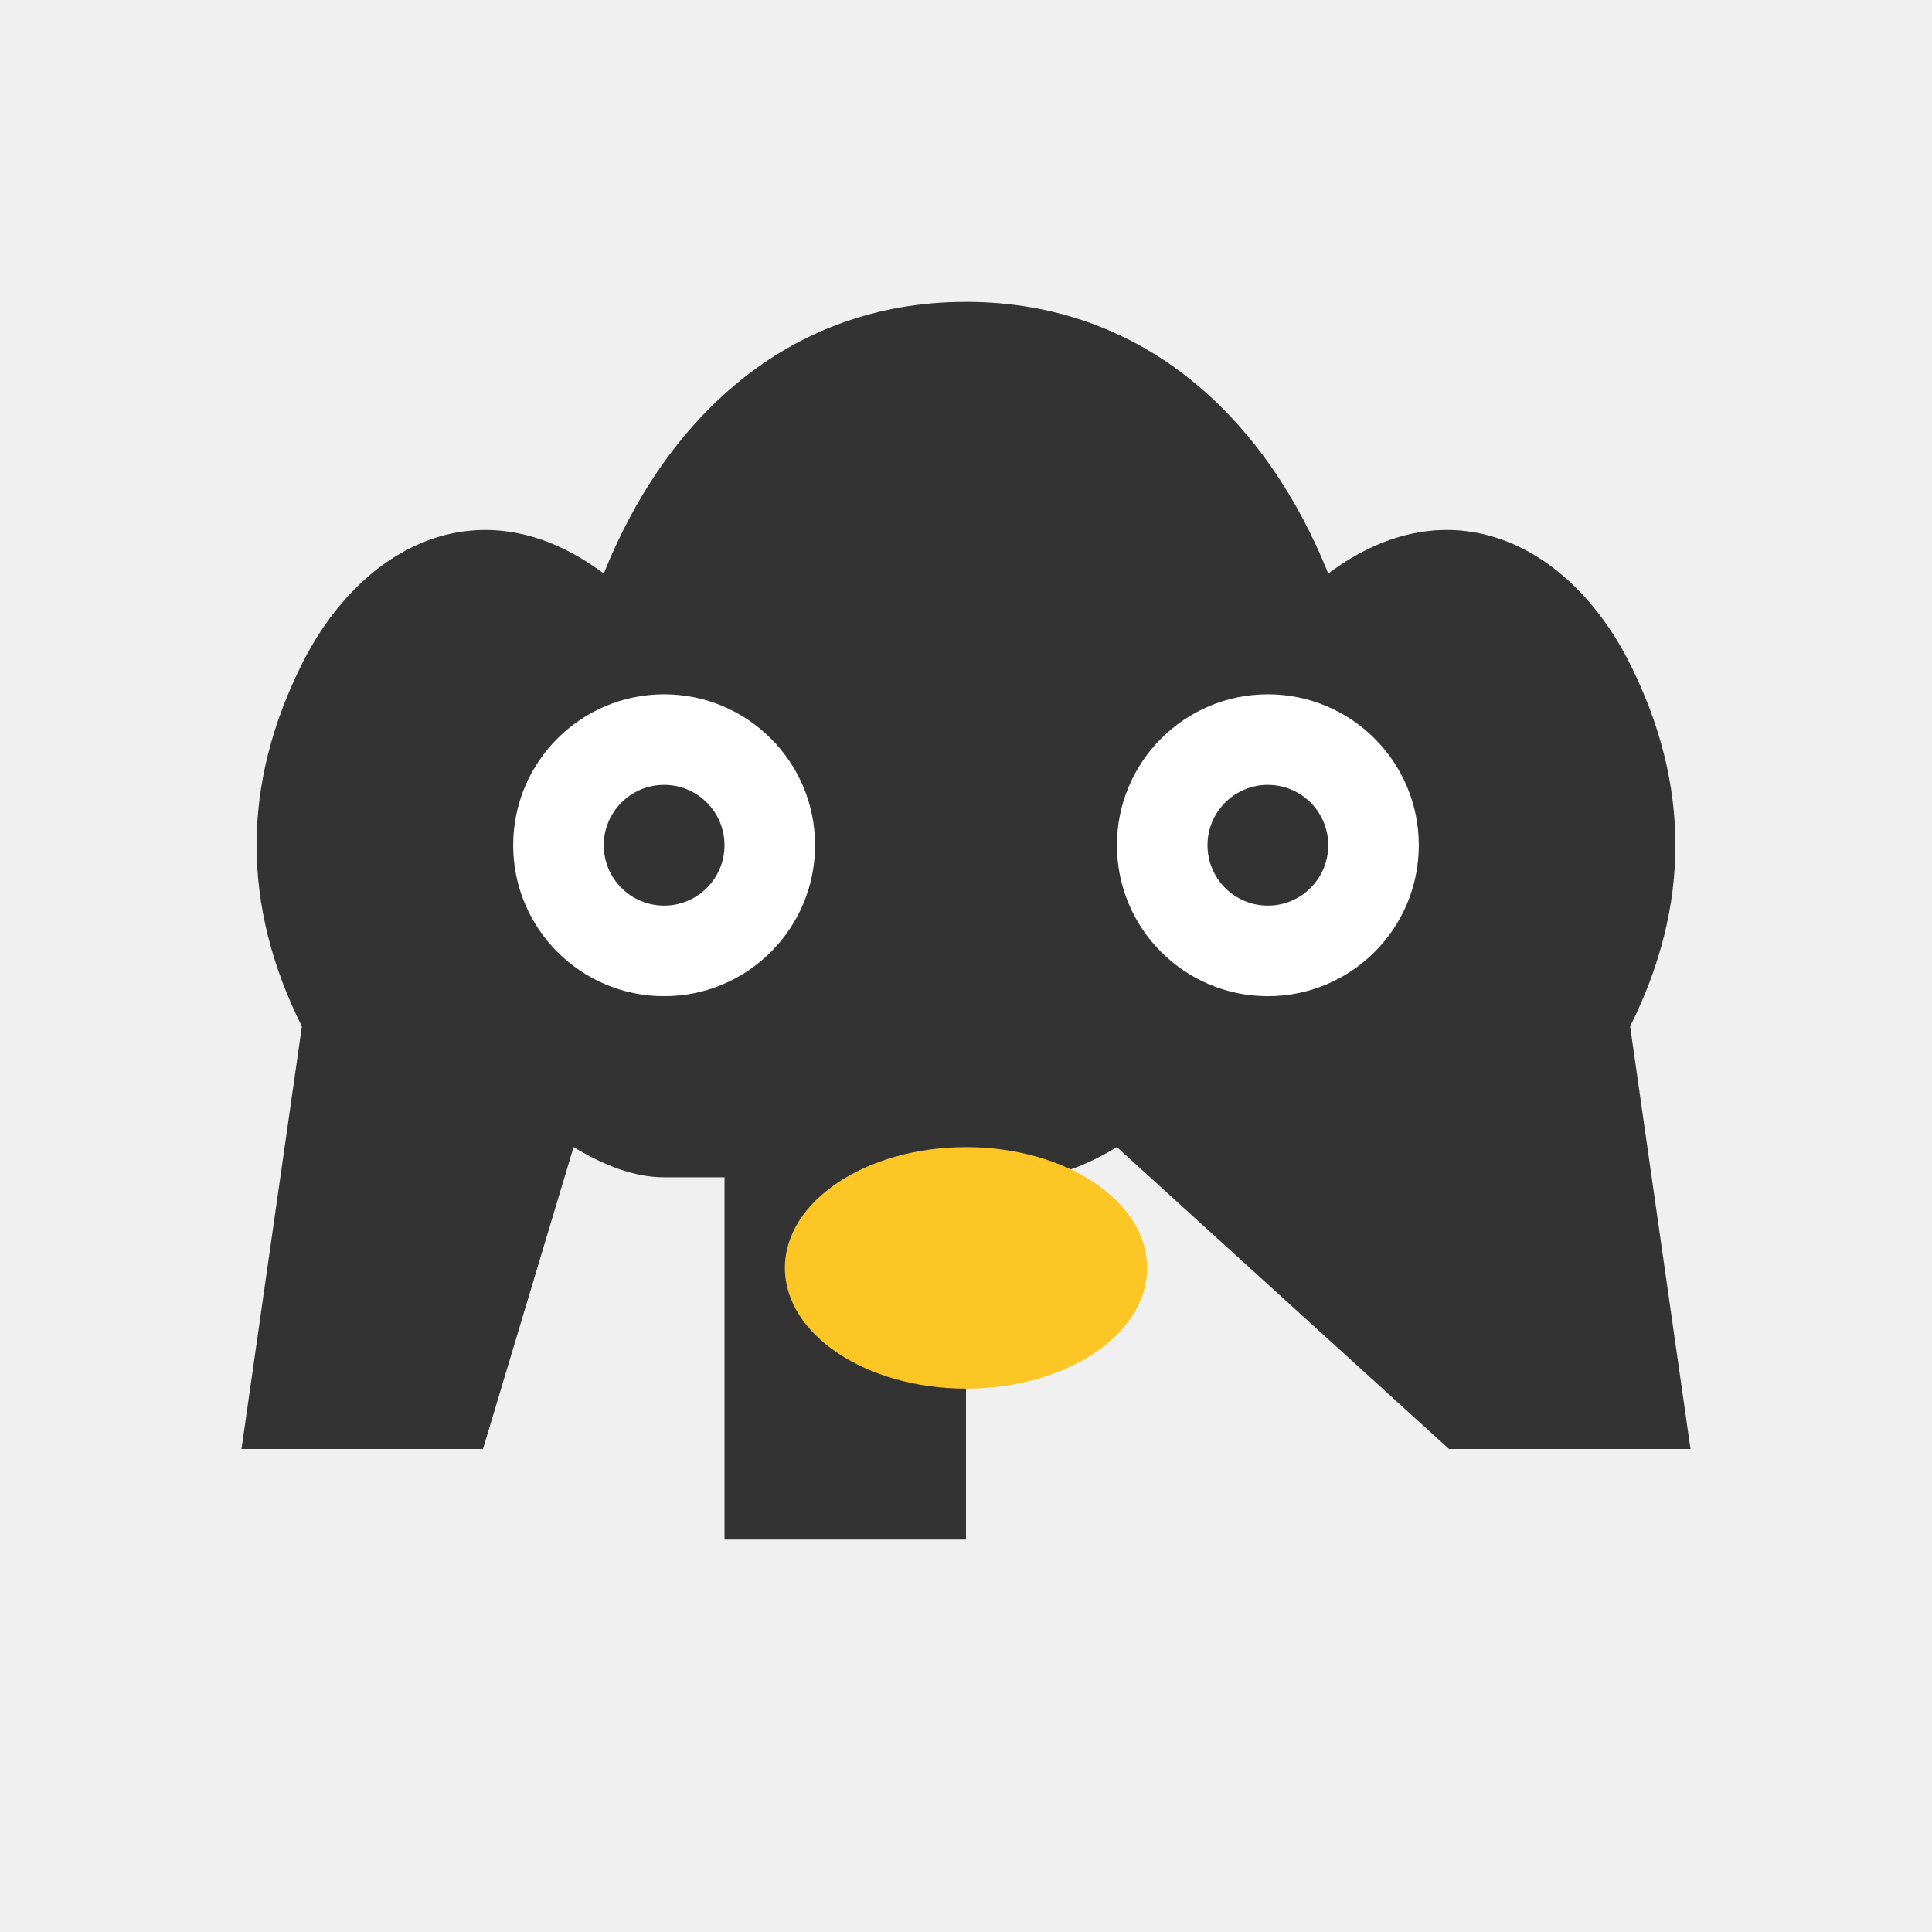
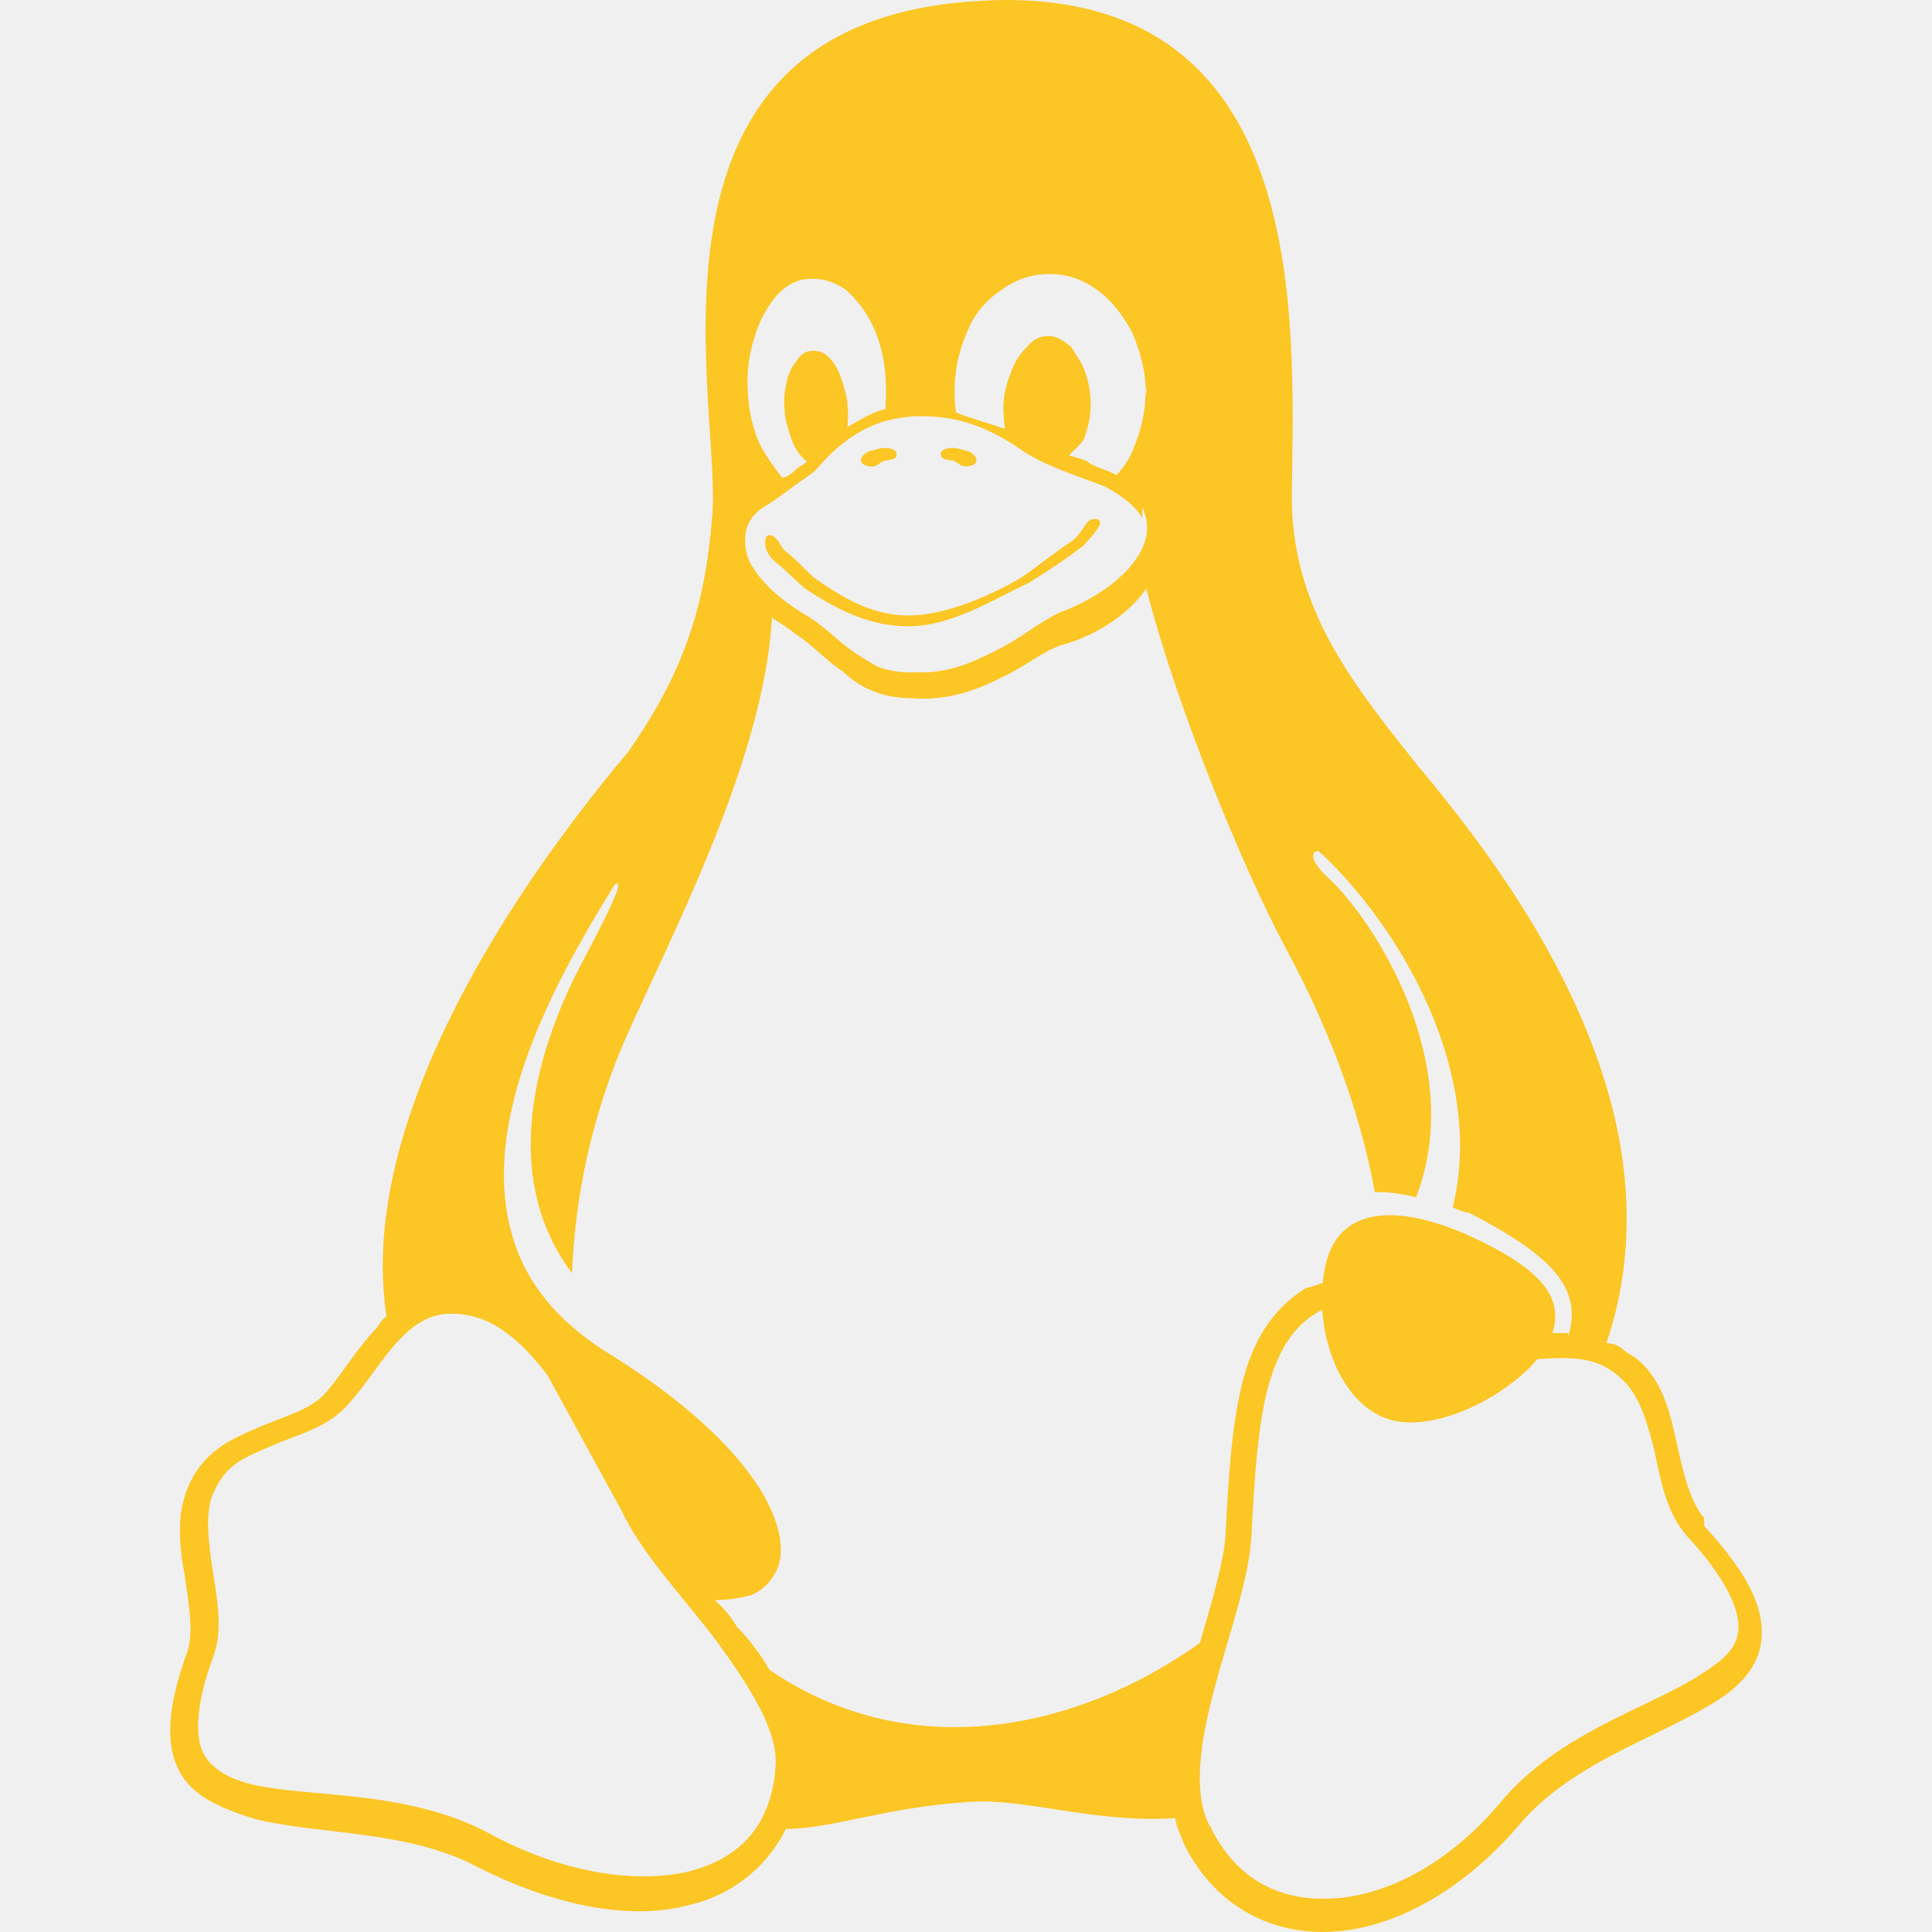
- <svg xmlns="http://www.w3.org/2000/svg" viewBox="0 0 32 32" width="32" height="32">
-   <path fill="#333" d="M16 5c-3 0-5 2-6 4.5C8 8 6 9 5 11c-1 2-1 4 0 6l-1 7h4l1.5-5c.5.3 1 .5 1.5.5h1v6h4v-6h1c.5 0 1-.2 1.5-.5L24 24h4l-1-7c1-2 1-4 0-6-1-2-3-3-5-1.5C21 7 19 5 16 5z" />
-   <circle cx="11" cy="14" r="2.5" fill="#fff" />
-   <circle cx="21" cy="14" r="2.5" fill="#fff" />
-   <circle cx="11" cy="14" r="1" fill="#333" />
-   <circle cx="21" cy="14" r="1" fill="#333" />
-   <ellipse cx="16" cy="21" rx="3" ry="2" fill="#fcc624" />
+ <svg xmlns="http://www.w3.org/2000/svg" fill="#FCC624" role="img" viewBox="0 0 24 24">
+   <path d="M12.504 0c-.155 0-.315.008-.48.021-4.226.333-3.105 4.807-3.17 6.298-.076 1.092-.3 1.953-1.05 3.02-.885 1.051-2.127 2.75-2.716 4.521-.278.832-.41 1.684-.287 2.489a.424.424 0 00-.11.135c-.26.268-.45.6-.663.839-.199.199-.485.267-.797.4-.313.136-.658.269-.864.68-.09.189-.136.394-.132.602 0 .199.027.4.055.536.058.399.116.728.04.97-.249.68-.28 1.145-.106 1.484.174.334.535.47.94.601.81.2 1.91.135 2.774.6.926.466 1.866.67 2.616.47.526-.116.97-.464 1.208-.946.587-.003 1.23-.269 2.26-.334.699-.058 1.574.267 2.577.2.025.134.063.198.114.333l.003.003c.391.778 1.113 1.132 1.884 1.071.771-.06 1.592-.536 2.257-1.306.631-.765 1.683-1.084 2.378-1.503.348-.199.629-.469.649-.853.023-.4-.2-.811-.714-1.376v-.097l-.003-.003c-.17-.2-.25-.535-.338-.926-.085-.401-.182-.786-.492-1.046h-.003c-.059-.054-.123-.067-.188-.135a.357.357 0 00-.19-.064c.431-1.278.264-2.55-.173-3.694-.533-1.41-1.465-2.638-2.175-3.483-.796-1.005-1.576-1.957-1.56-3.368.026-2.152.236-6.133-3.544-6.139zm.529 3.405h.013c.213 0 .396.062.584.198.19.135.33.332.438.533.105.259.158.459.166.724 0-.02.006-.04.006-.06v.105a.086.086 0 01-.004-.021l-.004-.024a1.807 1.807 0 01-.15.706.953.953 0 01-.213.335.71.71 0 00-.088-.042c-.104-.045-.198-.064-.284-.133a1.312 1.312 0 00-.22-.066c.05-.06.146-.133.183-.198.053-.128.082-.264.088-.402v-.02a1.21 1.21 0 00-.061-.4c-.045-.134-.101-.2-.183-.333-.084-.066-.167-.132-.267-.132h-.016c-.093 0-.176.03-.262.132a.8.8 0 00-.205.334 1.18 1.18 0 00-.09.4v.019c.002.089.008.179.02.267-.193-.067-.438-.135-.607-.202a1.635 1.635 0 01-.018-.2v-.02a1.772 1.772 0 01.15-.768c.082-.22.232-.406.43-.533a.985.985 0 01.594-.2zm-2.962.059h.036c.142 0 .27.048.399.135.146.129.264.288.344.465.09.199.14.4.153.667v.004c.007.134.006.2-.002.266v.08c-.03.007-.056.018-.083.024-.152.055-.274.135-.393.2.012-.09.013-.18.003-.267v-.015c-.012-.133-.04-.2-.082-.333a.613.613 0 00-.166-.267.248.248 0 00-.183-.064h-.021c-.071.006-.13.04-.186.132a.552.552 0 00-.12.27.944.944 0 00-.023.33v.015c.012.135.037.2.08.334.046.134.098.2.166.268.01.009.02.018.034.024-.07.057-.117.07-.176.136a.304.304 0 01-.131.068 2.62 2.62 0 01-.275-.402 1.772 1.772 0 01-.155-.667 1.759 1.759 0 01.08-.668 1.43 1.43 0 01.283-.535c.128-.133.26-.2.418-.2zm1.37 1.706c.332 0 .733.065 1.216.399.293.2.523.269 1.052.468h.003c.255.136.405.266.478.399v-.131a.571.571 0 01.016.47c-.123.31-.516.643-1.063.842v.002c-.268.135-.501.333-.775.465-.276.135-.588.292-1.012.267a1.139 1.139 0 01-.448-.067 3.566 3.566 0 01-.322-.198c-.195-.135-.363-.332-.612-.465v-.005h-.005c-.4-.246-.616-.512-.686-.71-.07-.268-.005-.47.193-.6.224-.135.38-.271.483-.336.104-.074.143-.102.176-.131h.002v-.003c.169-.202.436-.47.839-.601.139-.036.294-.065.466-.065zm2.8 2.142c.358 1.417 1.196 3.475 1.735 4.473.286.534.855 1.659 1.102 3.024.156-.005.33.018.513.064.646-1.671-.546-3.467-1.089-3.966-.22-.2-.232-.335-.123-.335.59.534 1.365 1.572 1.646 2.757.13.535.16 1.104.021 1.67.067.028.135.06.205.067 1.032.534 1.413.938 1.23 1.537v-.043c-.06-.003-.12 0-.18 0h-.016c.151-.467-.182-.825-1.065-1.224-.915-.4-1.646-.336-1.77.465-.008.043-.013.066-.018.135-.068.023-.139.053-.209.064-.43.268-.662.669-.793 1.187-.13.533-.17 1.156-.205 1.869v.003c-.02.334-.17.838-.319 1.35-1.5 1.072-3.58 1.538-5.348.334a2.645 2.645 0 00-.402-.533 1.45 1.45 0 00-.275-.333c.182 0 .338-.03.465-.067a.615.615 0 00.314-.334c.108-.267 0-.697-.345-1.163-.345-.467-.931-.995-1.788-1.521-.63-.4-.986-.87-1.15-1.396-.165-.534-.143-1.085-.015-1.645.245-1.07.873-2.11 1.274-2.763.107-.065.037.135-.408.974-.396.751-1.14 2.497-.122 3.854a8.123 8.123 0 01.647-2.876c.564-1.278 1.743-3.504 1.836-5.268.048.036.217.135.289.202.218.133.38.333.59.465.21.201.477.335.876.335.039.003.075.006.11.006.412 0 .73-.134.997-.268.29-.134.52-.334.74-.4h.005c.467-.135.835-.402 1.044-.7zm2.185 8.958c.037.6.343 1.245.882 1.377.588.134 1.434-.333 1.791-.765l.211-.01c.315-.007.577.01.847.268l.003.003c.208.199.305.53.391.876.085.4.154.78.409 1.066.486.527.645.906.636 1.14l.003-.007v.018l-.003-.012c-.015.262-.185.396-.498.595-.63.401-1.746.712-2.457 1.57-.618.737-1.37 1.14-2.036 1.191-.664.053-1.237-.2-1.574-.898l-.005-.003c-.21-.4-.12-1.025.056-1.69.176-.668.428-1.344.463-1.897.037-.714.076-1.335.195-1.814.12-.465.308-.797.641-.984l.045-.022zm-10.814.049h.01c.053 0 .105.005.157.014.376.055.706.333 1.023.752l.91 1.664.003.003c.243.533.754 1.064 1.189 1.637.434.598.77 1.131.729 1.57v.006c-.057.744-.48 1.148-1.125 1.294-.645.135-1.52.002-2.395-.464-.968-.536-2.118-.469-2.857-.602-.369-.066-.61-.2-.723-.4-.11-.2-.113-.602.123-1.23v-.004l.002-.003c.117-.334.03-.752-.027-1.118-.055-.401-.083-.71.043-.94.16-.334.396-.4.69-.533.294-.135.64-.202.915-.47h.002v-.002c.256-.268.445-.601.668-.838.19-.201.38-.336.663-.336zm7.159-9.074c-.435.201-.945.535-1.488.535-.542 0-.97-.267-1.28-.466-.154-.134-.28-.268-.373-.335-.164-.134-.144-.333-.074-.333.109.016.129.134.199.2.096.066.215.2.36.333.292.2.68.467 1.167.467.485 0 1.053-.267 1.398-.466.195-.135.445-.334.648-.467.156-.136.149-.267.279-.267.128.016.034.134-.147.332a8.097 8.097 0 01-.69.468zm-1.082-1.583V5.64c-.006-.02.013-.042.029-.05.074-.043.18-.027.26.004.063 0 .16.067.15.135-.006.049-.085.066-.135.066-.055 0-.092-.043-.141-.068-.052-.018-.146-.008-.163-.065zm-.551 0c-.02.058-.113.049-.166.066-.047.025-.086.068-.14.068-.05 0-.13-.02-.136-.068-.01-.066.088-.133.15-.133.08-.031.184-.047.259-.005.019.009.036.03.03.05v.02h.003z" />
</svg>
